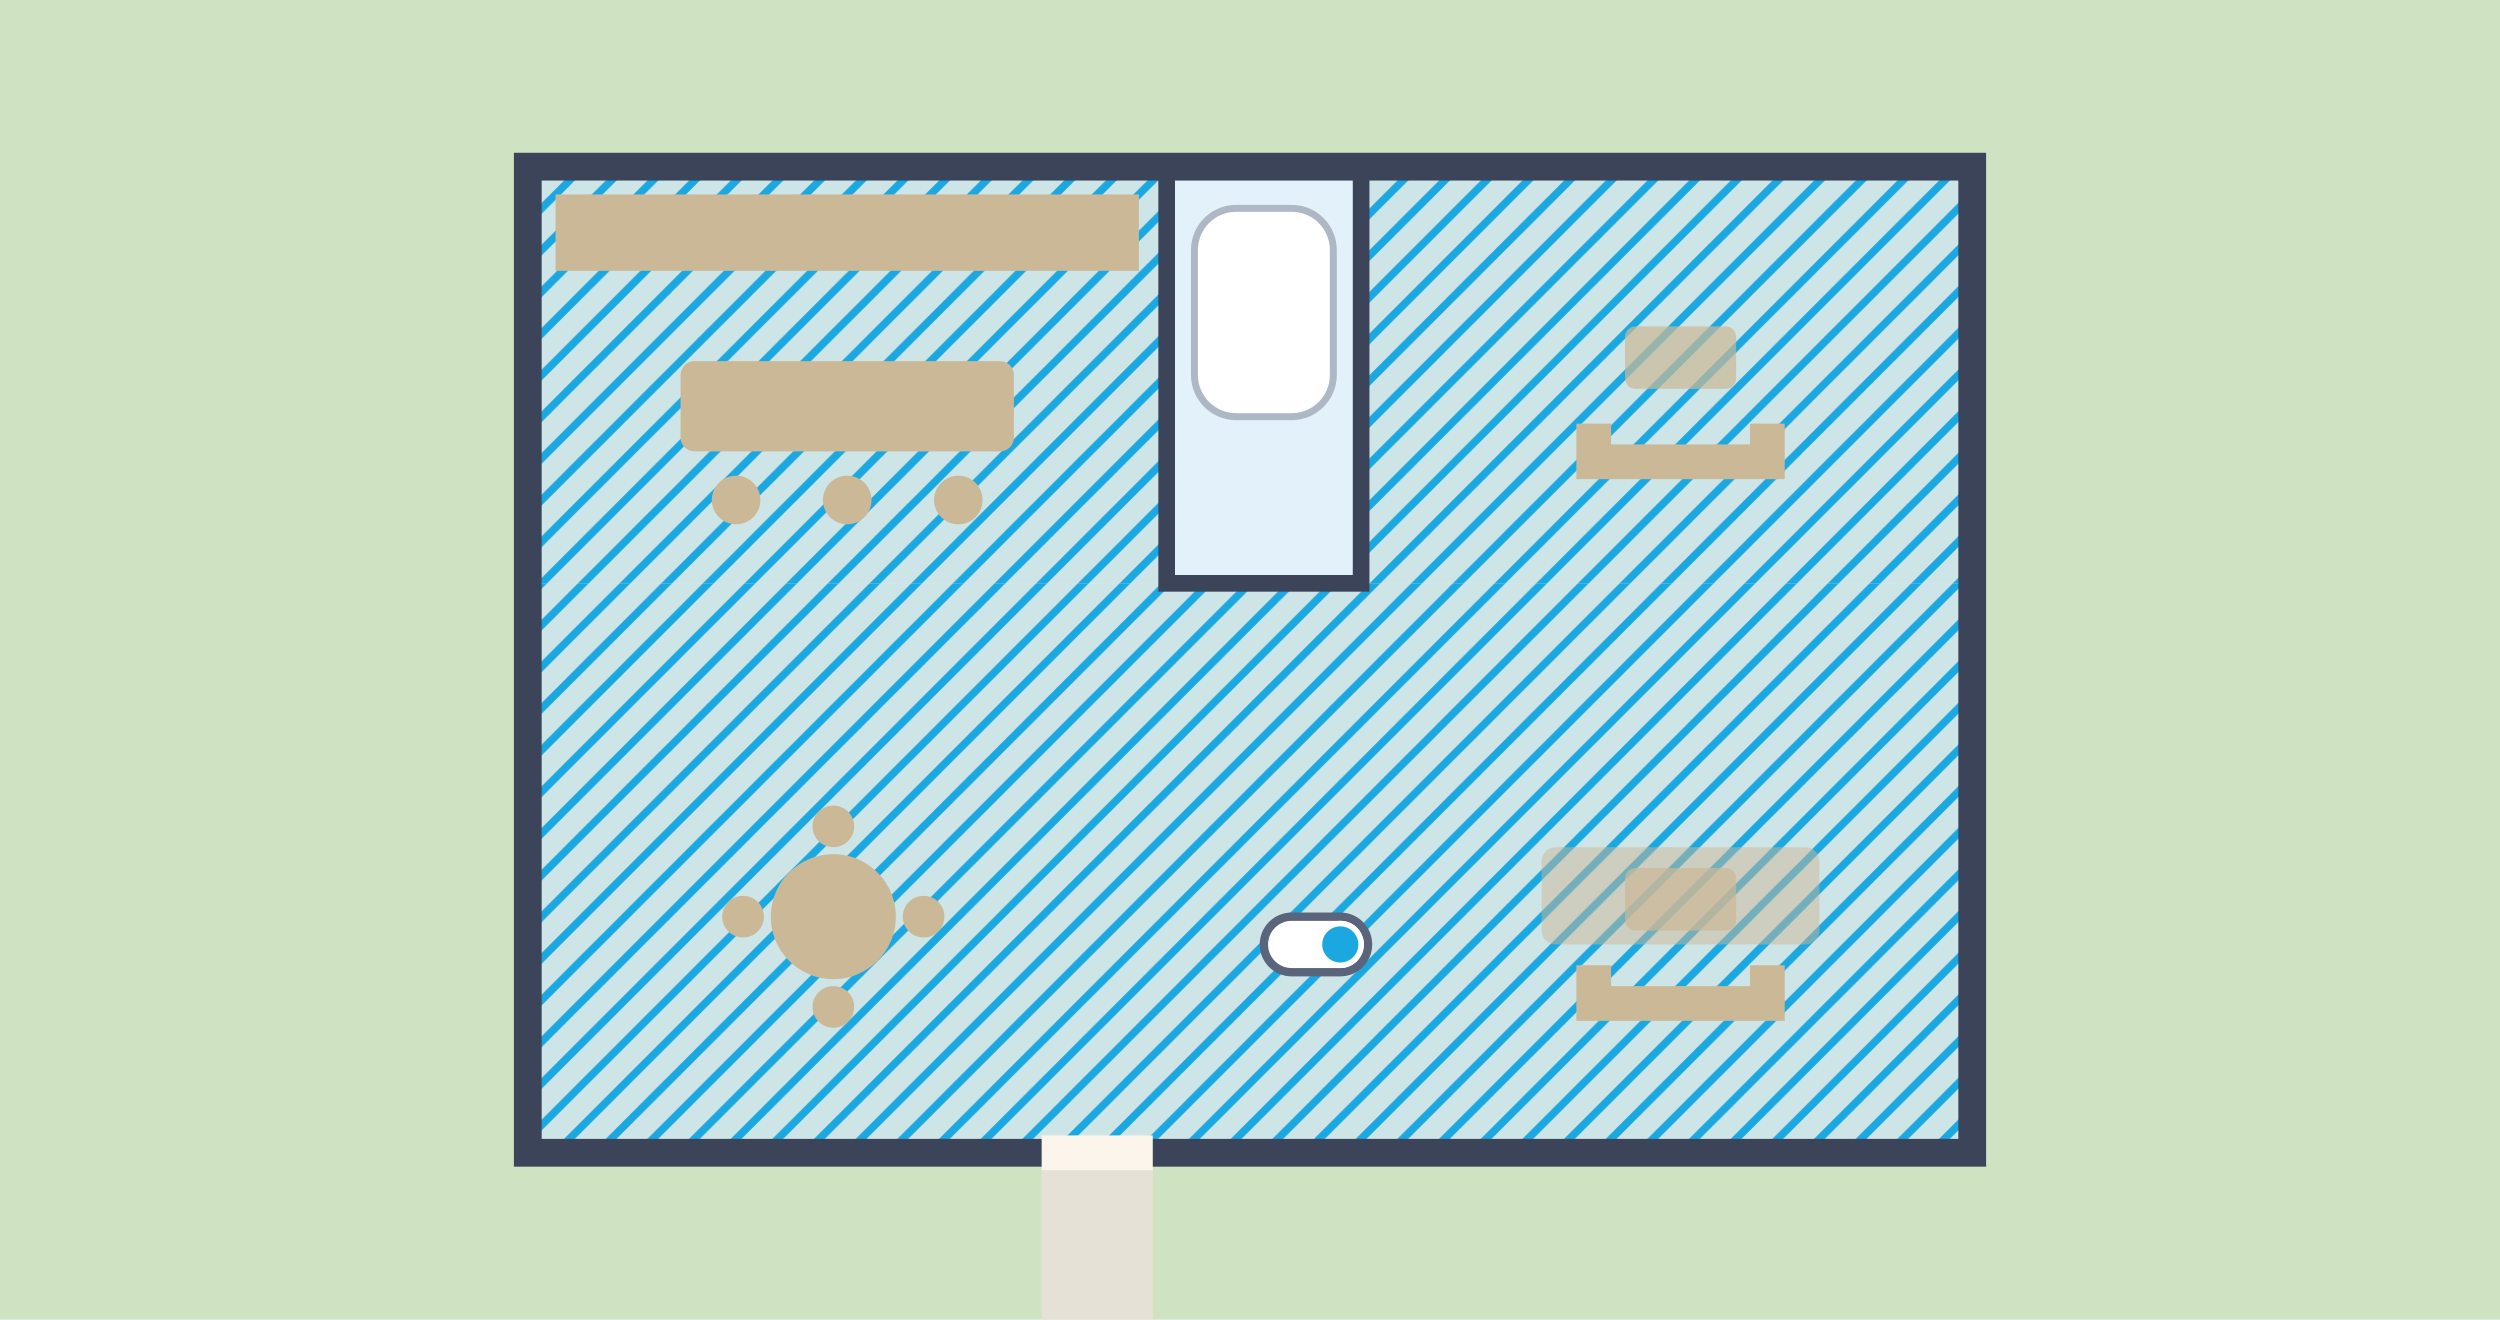
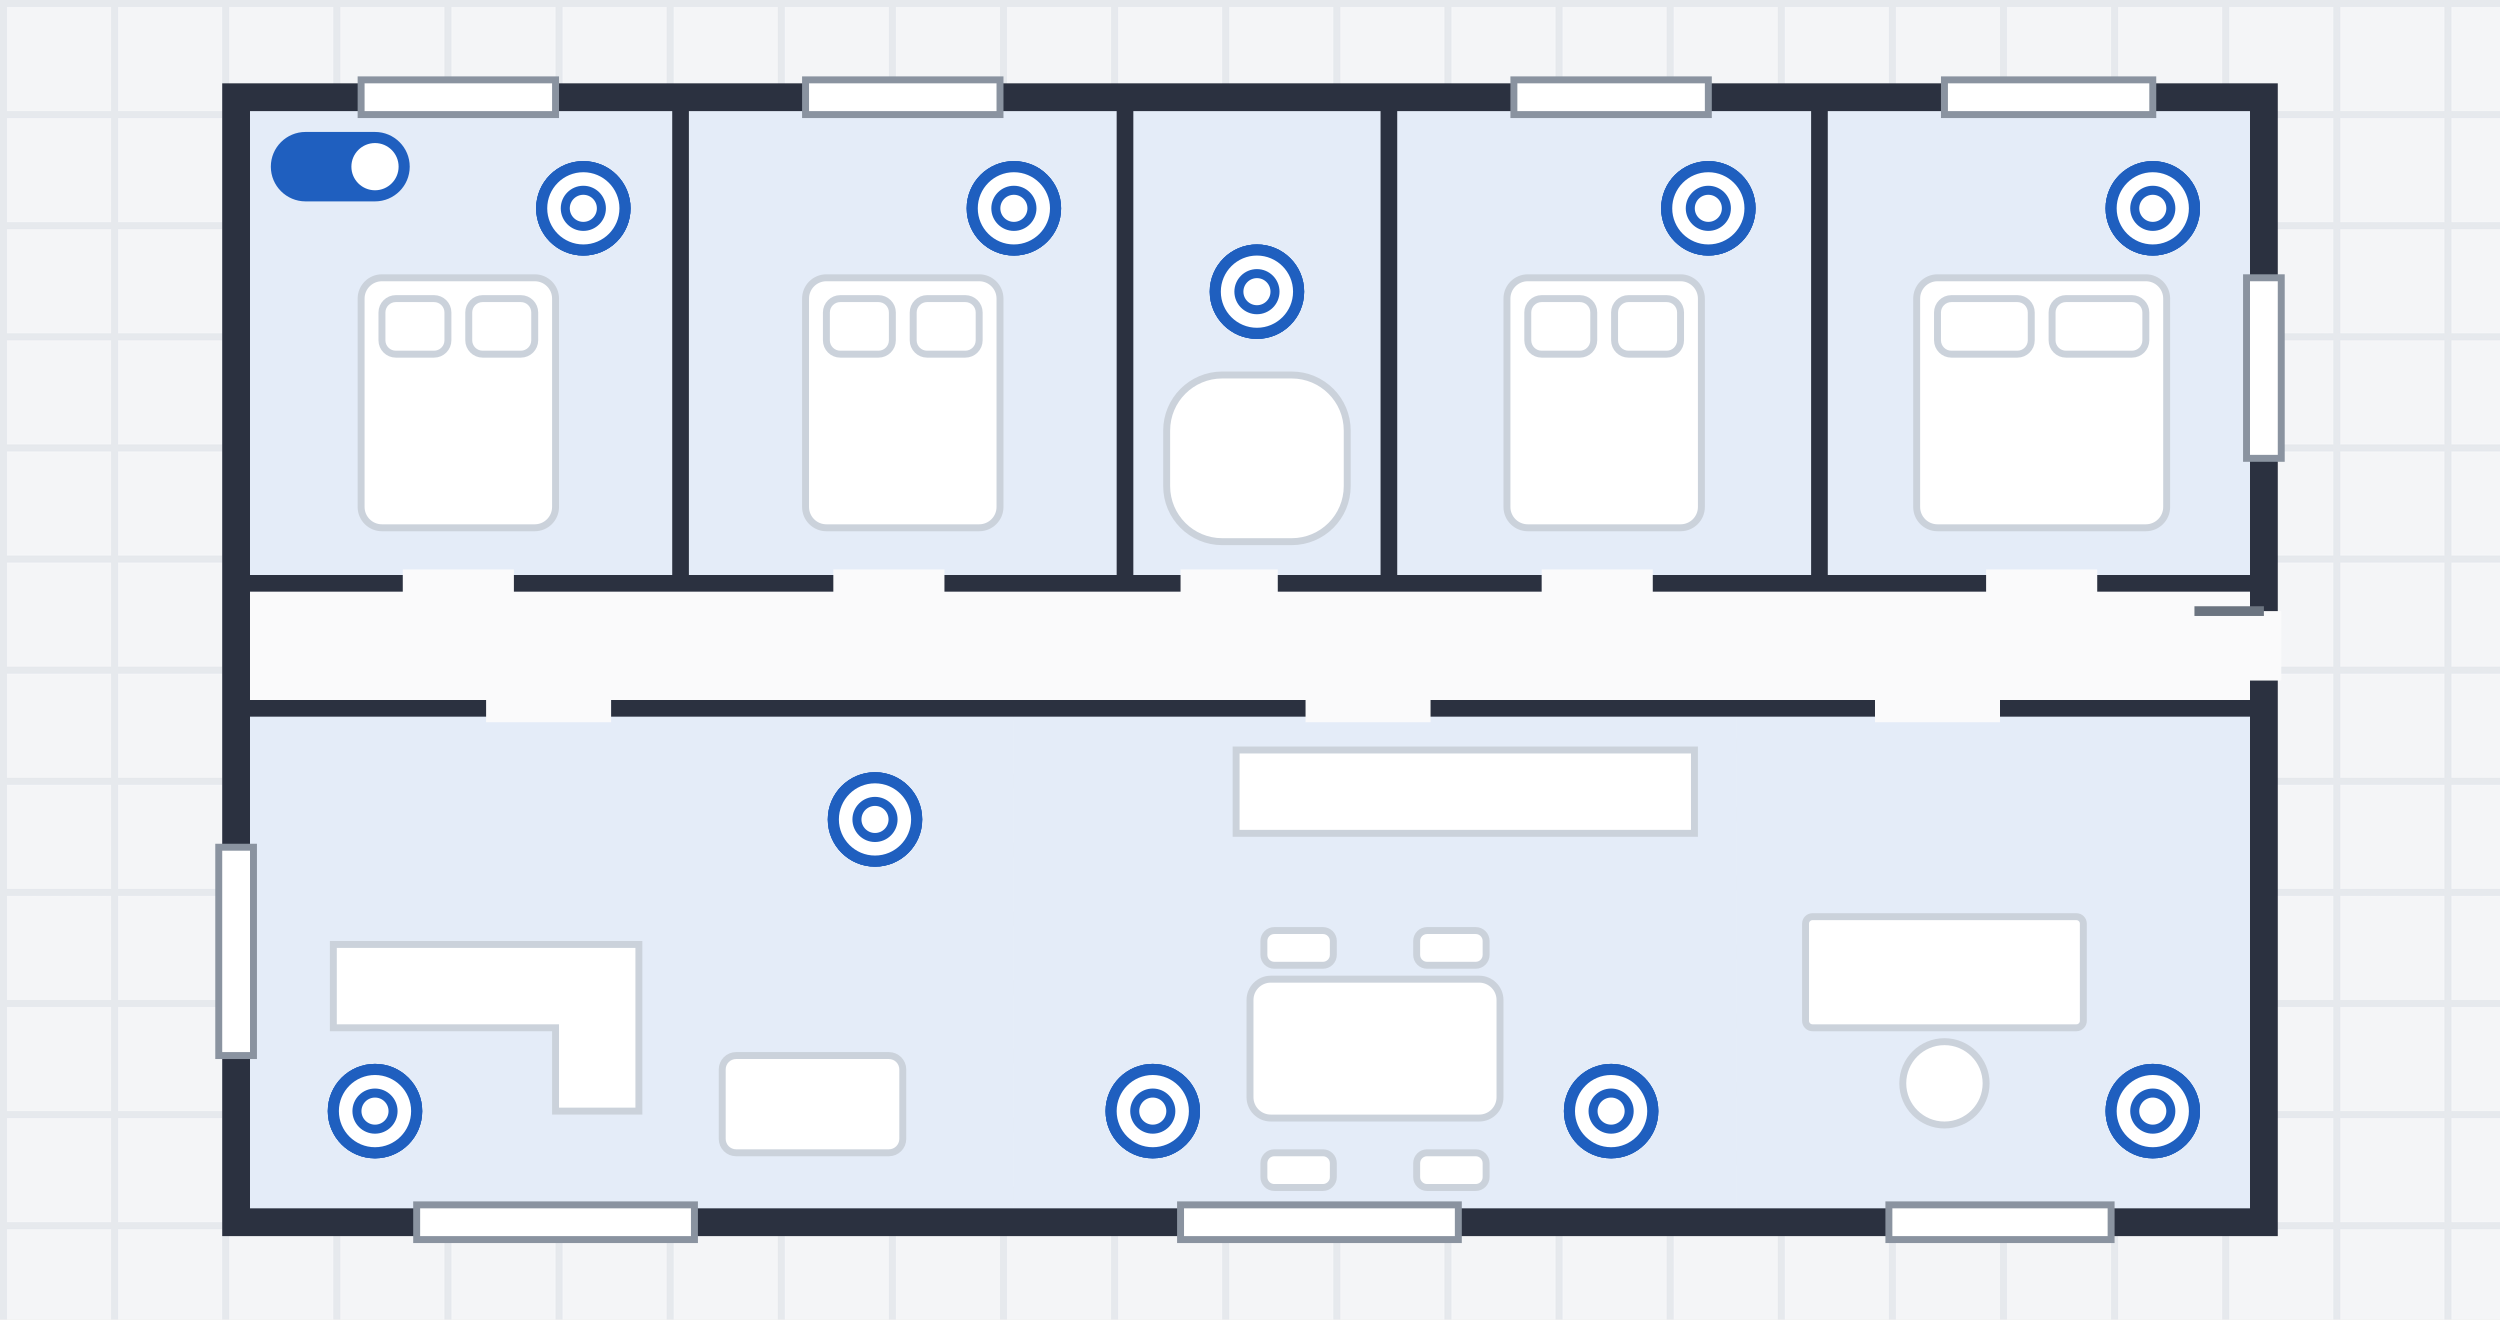
- <svg xmlns="http://www.w3.org/2000/svg" viewBox="0 0 360 190" role="img" aria-label="An open-plan living area from above, all of it one zone">
-   <style>.z{animation:zon 6s ease-in-out infinite}@keyframes zon{0%,40%{opacity:.35}50%,90%{opacity:1}100%{opacity:.35}}.zk{animation:zkn 6s ease-in-out infinite}@keyframes zkn{0%,40%{transform:translateX(-6px)}50%,90%{transform:none}100%{transform:translateX(-6px)}}@media (prefers-reduced-motion:reduce){.z,.zk{animation:none}}</style>
+ <svg xmlns="http://www.w3.org/2000/svg" viewBox="0 0 360 190" role="img" aria-label="A house from above with an open-plan living area, every room on together as one zone">
+   <style>.zo{animation:zp 7s ease-in-out infinite}@keyframes zp{0%,38%{opacity:0}46%,88%{opacity:1}96%,100%{opacity:0}}.zr{animation:ring 1.8s ease-out infinite;transform-box:fill-box;transform-origin:center}@keyframes ring{from{transform:scale(.6);opacity:.9}to{transform:scale(2.1);opacity:0}}@media (prefers-reduced-motion:reduce){.zo,.zr{animation:none}.zo{opacity:1}}</style>
  <defs>
-     <pattern id="z0" width="6" height="6" patternUnits="userSpaceOnUse">
-       <path d="M-1 1 L1 -1 M0 6 L6 0 M5 7 L7 5" stroke="#1BA7E0" stroke-width="1.1" />
+     <pattern id="off" width="7" height="7" patternUnits="userSpaceOnUse" patternTransform="rotate(45)">
+       <rect width="7" height="7" fill="#EFF1F4" />
+       <path d="M0 0 V7" stroke="#E2E6EB" stroke-width="3" />
+     </pattern>
+     <pattern id="pave" width="16" height="16" patternUnits="userSpaceOnUse">
+       <rect width="16" height="16" fill="#F4F5F7" />
+       <path d="M0 .5H16M.5 0V16" stroke="#E6E9ED" />
    </pattern>
  </defs>
-   <rect width="360" height="190" fill="#CFE3C2" />
-   <rect x="150" y="166" width="16" height="24" fill="#E6E1D6" />
-   <rect x="76" y="24" width="208" height="142" fill="#FBF5EB" />
-   <rect x="168" y="24" width="28" height="60" fill="#E3F2FA" />
-   <rect x="172" y="30" width="20" height="30" rx="6" fill="#fff" stroke="#AEB7C4" />
-   <rect x="76" y="84" width="208" height="14" fill="#FBF5EB" />
-   <g class="z" style="animation-duration:5.2s;animation-delay:-0s">
-     <rect x="76" y="24" width="92" height="60" fill="#1BA7E0" fill-opacity=".2" />
-     <rect x="76" y="24" width="92" height="60" fill="url(#z0)" />
+   <rect width="360" height="190" fill="url(#pave)" />
+   <rect x="34" y="14" width="292" height="162" fill="#FAFAFB" />
+   <rect x="34" y="14" width="64" height="70" fill="url(#off)" />
+   <rect x="98" y="14" width="64" height="70" fill="url(#off)" />
+   <rect x="162" y="14" width="38" height="70" fill="url(#off)" />
+   <rect x="200" y="14" width="62" height="70" fill="url(#off)" />
+   <rect x="262" y="14" width="64" height="70" fill="url(#off)" />
+   <rect x="34" y="102" width="112" height="74" fill="url(#off)" />
+   <rect x="146" y="102" width="104" height="74" fill="url(#off)" />
+   <rect x="250" y="102" width="76" height="74" fill="url(#off)" />
+   <rect x="52" y="40" width="28" height="36" rx="3" fill="#fff" stroke="#CBD2DB" stroke-width="1" />
+   <rect x="55" y="43" width="9.5" height="8" rx="2" fill="#fff" stroke="#CBD2DB" stroke-width="1" />
+   <rect x="67.5" y="43" width="9.5" height="8" rx="2" fill="#fff" stroke="#CBD2DB" stroke-width="1" />
+   <rect x="116" y="40" width="28" height="36" rx="3" fill="#fff" stroke="#CBD2DB" stroke-width="1" />
+   <rect x="119" y="43" width="9.5" height="8" rx="2" fill="#fff" stroke="#CBD2DB" stroke-width="1" />
+   <rect x="131.5" y="43" width="9.5" height="8" rx="2" fill="#fff" stroke="#CBD2DB" stroke-width="1" />
+   <rect x="168" y="54" width="26" height="24" rx="8" fill="#fff" stroke="#CBD2DB" stroke-width="1" />
+   <rect x="217" y="40" width="28" height="36" rx="3" fill="#fff" stroke="#CBD2DB" stroke-width="1" />
+   <rect x="220" y="43" width="9.5" height="8" rx="2" fill="#fff" stroke="#CBD2DB" stroke-width="1" />
+   <rect x="232.5" y="43" width="9.5" height="8" rx="2" fill="#fff" stroke="#CBD2DB" stroke-width="1" />
+   <rect x="276" y="40" width="36" height="36" rx="3" fill="#fff" stroke="#CBD2DB" stroke-width="1" />
+   <rect x="279" y="43" width="13.5" height="8" rx="2" fill="#fff" stroke="#CBD2DB" stroke-width="1" />
+   <rect x="295.5" y="43" width="13.5" height="8" rx="2" fill="#fff" stroke="#CBD2DB" stroke-width="1" />
+   <path d="M48 136 h44 v24 h-12 v-12 h-32z" fill="#fff" stroke="#CBD2DB" stroke-width="1" />
+   <rect x="104" y="152" width="26" height="14" rx="2" fill="#fff" stroke="#CBD2DB" stroke-width="1" />
+   <rect x="178" y="108" width="66" height="12" fill="#fff" stroke="#CBD2DB" stroke-width="1" />
+   <rect x="180" y="141" width="36" height="20" rx="3" fill="#fff" stroke="#CBD2DB" stroke-width="1" />
+   <rect x="182" y="134" width="10" height="5" rx="1.5" fill="#fff" stroke="#CBD2DB" stroke-width="1" />
+   <rect x="204" y="134" width="10" height="5" rx="1.5" fill="#fff" stroke="#CBD2DB" stroke-width="1" />
+   <rect x="182" y="166" width="10" height="5" rx="1.5" fill="#fff" stroke="#CBD2DB" stroke-width="1" />
+   <rect x="204" y="166" width="10" height="5" rx="1.5" fill="#fff" stroke="#CBD2DB" stroke-width="1" />
+   <rect x="260" y="132" width="40" height="16" rx="1" fill="#fff" stroke="#CBD2DB" stroke-width="1" />
+   <circle cx="280" cy="156" r="6" fill="#fff" stroke="#CBD2DB" stroke-width="1" />
+   <circle cx="84" cy="30" r="6" fill="#fff" stroke="#B4BBC6" stroke-width="1.6" />
+   <circle cx="84" cy="30" r="2.6" fill="none" stroke="#B4BBC6" stroke-width="1.3" />
+   <circle cx="146" cy="30" r="6" fill="#fff" stroke="#B4BBC6" stroke-width="1.6" />
+   <circle cx="146" cy="30" r="2.6" fill="none" stroke="#B4BBC6" stroke-width="1.3" />
+   <circle cx="181" cy="42" r="6" fill="#fff" stroke="#B4BBC6" stroke-width="1.6" />
+   <circle cx="181" cy="42" r="2.6" fill="none" stroke="#B4BBC6" stroke-width="1.3" />
+   <circle cx="246" cy="30" r="6" fill="#fff" stroke="#B4BBC6" stroke-width="1.6" />
+   <circle cx="246" cy="30" r="2.6" fill="none" stroke="#B4BBC6" stroke-width="1.3" />
+   <circle cx="310" cy="30" r="6" fill="#fff" stroke="#B4BBC6" stroke-width="1.6" />
+   <circle cx="310" cy="30" r="2.6" fill="none" stroke="#B4BBC6" stroke-width="1.3" />
+   <circle cx="54" cy="160" r="6" fill="#fff" stroke="#B4BBC6" stroke-width="1.6" />
+   <circle cx="54" cy="160" r="2.6" fill="none" stroke="#B4BBC6" stroke-width="1.3" />
+   <circle cx="126" cy="118" r="6" fill="#fff" stroke="#B4BBC6" stroke-width="1.6" />
+   <circle cx="126" cy="118" r="2.6" fill="none" stroke="#B4BBC6" stroke-width="1.3" />
+   <circle cx="166" cy="160" r="6" fill="#fff" stroke="#B4BBC6" stroke-width="1.6" />
+   <circle cx="166" cy="160" r="2.6" fill="none" stroke="#B4BBC6" stroke-width="1.3" />
+   <circle cx="232" cy="160" r="6" fill="#fff" stroke="#B4BBC6" stroke-width="1.6" />
+   <circle cx="232" cy="160" r="2.6" fill="none" stroke="#B4BBC6" stroke-width="1.3" />
+   <circle cx="310" cy="160" r="6" fill="#fff" stroke="#B4BBC6" stroke-width="1.6" />
+   <circle cx="310" cy="160" r="2.6" fill="none" stroke="#B4BBC6" stroke-width="1.3" />
+   <rect x="39" y="19" width="20" height="10" rx="5" fill="#fff" stroke="#B4BBC6" stroke-width="1.2" />
+   <circle cx="44" cy="24" r="3.4" fill="#B4BBC6" />
+   <g>
+     <rect x="34" y="14" width="64" height="70" fill="#E4ECF8" />
+     <rect x="52" y="40" width="28" height="36" rx="3" fill="#fff" stroke="#CBD2DB" stroke-width="1" />
+     <rect x="55" y="43" width="9.5" height="8" rx="2" fill="#fff" stroke="#CBD2DB" stroke-width="1" />
+     <rect x="67.5" y="43" width="9.5" height="8" rx="2" fill="#fff" stroke="#CBD2DB" stroke-width="1" />
+     <circle class="zr" cx="84" cy="30" r="6" fill="none" stroke="#1F5FBF" stroke-width="1.6" />
+     <circle class="zr" style="animation-delay:-.9s" cx="84" cy="30" r="6" fill="none" stroke="#1F5FBF" stroke-width="1.6" />
+     <circle cx="84" cy="30" r="6" fill="#fff" stroke="#1F5FBF" stroke-width="1.6" />
+     <circle cx="84" cy="30" r="2.6" fill="none" stroke="#1F5FBF" stroke-width="1.3" />
+     <rect x="98" y="14" width="64" height="70" fill="#E4ECF8" />
+     <rect x="116" y="40" width="28" height="36" rx="3" fill="#fff" stroke="#CBD2DB" stroke-width="1" />
+     <rect x="119" y="43" width="9.5" height="8" rx="2" fill="#fff" stroke="#CBD2DB" stroke-width="1" />
+     <rect x="131.5" y="43" width="9.5" height="8" rx="2" fill="#fff" stroke="#CBD2DB" stroke-width="1" />
+     <circle class="zr" cx="146" cy="30" r="6" fill="none" stroke="#1F5FBF" stroke-width="1.6" />
+     <circle class="zr" style="animation-delay:-.9s" cx="146" cy="30" r="6" fill="none" stroke="#1F5FBF" stroke-width="1.6" />
+     <circle cx="146" cy="30" r="6" fill="#fff" stroke="#1F5FBF" stroke-width="1.6" />
+     <circle cx="146" cy="30" r="2.6" fill="none" stroke="#1F5FBF" stroke-width="1.3" />
+     <rect x="162" y="14" width="38" height="70" fill="#E4ECF8" />
+     <rect x="168" y="54" width="26" height="24" rx="8" fill="#fff" stroke="#CBD2DB" stroke-width="1" />
+     <circle class="zr" cx="181" cy="42" r="6" fill="none" stroke="#1F5FBF" stroke-width="1.6" />
+     <circle class="zr" style="animation-delay:-.9s" cx="181" cy="42" r="6" fill="none" stroke="#1F5FBF" stroke-width="1.6" />
+     <circle cx="181" cy="42" r="6" fill="#fff" stroke="#1F5FBF" stroke-width="1.6" />
+     <circle cx="181" cy="42" r="2.6" fill="none" stroke="#1F5FBF" stroke-width="1.3" />
+     <rect x="200" y="14" width="62" height="70" fill="#E4ECF8" />
+     <rect x="217" y="40" width="28" height="36" rx="3" fill="#fff" stroke="#CBD2DB" stroke-width="1" />
+     <rect x="220" y="43" width="9.5" height="8" rx="2" fill="#fff" stroke="#CBD2DB" stroke-width="1" />
+     <rect x="232.5" y="43" width="9.5" height="8" rx="2" fill="#fff" stroke="#CBD2DB" stroke-width="1" />
+     <circle class="zr" cx="246" cy="30" r="6" fill="none" stroke="#1F5FBF" stroke-width="1.6" />
+     <circle class="zr" style="animation-delay:-.9s" cx="246" cy="30" r="6" fill="none" stroke="#1F5FBF" stroke-width="1.6" />
+     <circle cx="246" cy="30" r="6" fill="#fff" stroke="#1F5FBF" stroke-width="1.6" />
+     <circle cx="246" cy="30" r="2.6" fill="none" stroke="#1F5FBF" stroke-width="1.3" />
+     <rect x="262" y="14" width="64" height="70" fill="#E4ECF8" />
+     <rect x="276" y="40" width="36" height="36" rx="3" fill="#fff" stroke="#CBD2DB" stroke-width="1" />
+     <rect x="279" y="43" width="13.5" height="8" rx="2" fill="#fff" stroke="#CBD2DB" stroke-width="1" />
+     <rect x="295.5" y="43" width="13.5" height="8" rx="2" fill="#fff" stroke="#CBD2DB" stroke-width="1" />
+     <circle class="zr" cx="310" cy="30" r="6" fill="none" stroke="#1F5FBF" stroke-width="1.6" />
+     <circle class="zr" style="animation-delay:-.9s" cx="310" cy="30" r="6" fill="none" stroke="#1F5FBF" stroke-width="1.6" />
+     <circle cx="310" cy="30" r="6" fill="#fff" stroke="#1F5FBF" stroke-width="1.6" />
+     <circle cx="310" cy="30" r="2.6" fill="none" stroke="#1F5FBF" stroke-width="1.3" />
+     <rect x="34" y="102" width="112" height="74" fill="#E4ECF8" />
+     <path d="M48 136 h44 v24 h-12 v-12 h-32z" fill="#fff" stroke="#CBD2DB" stroke-width="1" />
+     <rect x="104" y="152" width="26" height="14" rx="2" fill="#fff" stroke="#CBD2DB" stroke-width="1" />
+     <circle class="zr" cx="54" cy="160" r="6" fill="none" stroke="#1F5FBF" stroke-width="1.6" />
+     <circle class="zr" style="animation-delay:-.9s" cx="54" cy="160" r="6" fill="none" stroke="#1F5FBF" stroke-width="1.6" />
+     <circle cx="54" cy="160" r="6" fill="#fff" stroke="#1F5FBF" stroke-width="1.6" />
+     <circle cx="54" cy="160" r="2.6" fill="none" stroke="#1F5FBF" stroke-width="1.3" />
+     <circle class="zr" cx="126" cy="118" r="6" fill="none" stroke="#1F5FBF" stroke-width="1.6" />
+     <circle class="zr" style="animation-delay:-.9s" cx="126" cy="118" r="6" fill="none" stroke="#1F5FBF" stroke-width="1.6" />
+     <circle cx="126" cy="118" r="6" fill="#fff" stroke="#1F5FBF" stroke-width="1.6" />
+     <circle cx="126" cy="118" r="2.6" fill="none" stroke="#1F5FBF" stroke-width="1.3" />
+     <rect x="146" y="102" width="104" height="74" fill="#E4ECF8" />
+     <rect x="178" y="108" width="66" height="12" fill="#fff" stroke="#CBD2DB" stroke-width="1" />
+     <rect x="180" y="141" width="36" height="20" rx="3" fill="#fff" stroke="#CBD2DB" stroke-width="1" />
+     <rect x="182" y="134" width="10" height="5" rx="1.5" fill="#fff" stroke="#CBD2DB" stroke-width="1" />
+     <rect x="204" y="134" width="10" height="5" rx="1.5" fill="#fff" stroke="#CBD2DB" stroke-width="1" />
+     <rect x="182" y="166" width="10" height="5" rx="1.5" fill="#fff" stroke="#CBD2DB" stroke-width="1" />
+     <rect x="204" y="166" width="10" height="5" rx="1.5" fill="#fff" stroke="#CBD2DB" stroke-width="1" />
+     <circle class="zr" cx="166" cy="160" r="6" fill="none" stroke="#1F5FBF" stroke-width="1.6" />
+     <circle class="zr" style="animation-delay:-.9s" cx="166" cy="160" r="6" fill="none" stroke="#1F5FBF" stroke-width="1.6" />
+     <circle cx="166" cy="160" r="6" fill="#fff" stroke="#1F5FBF" stroke-width="1.6" />
+     <circle cx="166" cy="160" r="2.6" fill="none" stroke="#1F5FBF" stroke-width="1.3" />
+     <circle class="zr" cx="232" cy="160" r="6" fill="none" stroke="#1F5FBF" stroke-width="1.6" />
+     <circle class="zr" style="animation-delay:-.9s" cx="232" cy="160" r="6" fill="none" stroke="#1F5FBF" stroke-width="1.6" />
+     <circle cx="232" cy="160" r="6" fill="#fff" stroke="#1F5FBF" stroke-width="1.6" />
+     <circle cx="232" cy="160" r="2.6" fill="none" stroke="#1F5FBF" stroke-width="1.3" />
+     <rect x="250" y="102" width="76" height="74" fill="#E4ECF8" />
+     <rect x="260" y="132" width="40" height="16" rx="1" fill="#fff" stroke="#CBD2DB" stroke-width="1" />
+     <circle cx="280" cy="156" r="6" fill="#fff" stroke="#CBD2DB" stroke-width="1" />
+     <circle class="zr" cx="310" cy="160" r="6" fill="none" stroke="#1F5FBF" stroke-width="1.6" />
+     <circle class="zr" style="animation-delay:-.9s" cx="310" cy="160" r="6" fill="none" stroke="#1F5FBF" stroke-width="1.6" />
+     <circle cx="310" cy="160" r="6" fill="#fff" stroke="#1F5FBF" stroke-width="1.6" />
+     <circle cx="310" cy="160" r="2.6" fill="none" stroke="#1F5FBF" stroke-width="1.3" />
+     <rect x="39" y="19" width="20" height="10" rx="5" fill="#1F5FBF" />
+     <circle cx="54" cy="24" r="3.4" fill="#fff" />
  </g>
-   <g class="z" style="animation-duration:5.2s;animation-delay:-0s">
-     <rect x="196" y="24" width="88" height="60" fill="#1BA7E0" fill-opacity=".2" />
-     <rect x="196" y="24" width="88" height="60" fill="url(#z0)" />
+   <g fill="none" stroke="#2B3140" stroke-width="2.4">
+     <path d="M34 84 H326 M34 102 H326 M98 14 V84 M162 14 V84 M200 14 V84 M262 14 V84" />
  </g>
-   <g class="z" style="animation-duration:5.2s;animation-delay:-0s">
-     <rect x="76" y="84" width="208" height="82" fill="#1BA7E0" fill-opacity=".2" />
-     <rect x="76" y="84" width="208" height="82" fill="url(#z0)" />
+   <g stroke="#FAFAFB" stroke-width="4">
+     <path d="M58 84 h16 M120 84 h16 M170 84 h14 M222 84 h16 M286 84 h16 M70 102 h18 M188 102 h18 M270 102 h18" />
  </g>
-   <rect x="80" y="28" width="84" height="11" fill="#CBB896" />
-   <rect x="98" y="52" width="48" height="13" rx="2" fill="#CBB896" />
-   <circle cx="106" cy="72" r="3.5" fill="#CBB896" />
-   <circle cx="122" cy="72" r="3.5" fill="#CBB896" />
-   <circle cx="138" cy="72" r="3.5" fill="#CBB896" />
-   <circle cx="120" cy="132" r="9" fill="#CBB896" />
-   <circle cx="120" cy="119" r="3" fill="#CBB896" />
-   <circle cx="120" cy="145" r="3" fill="#CBB896" />
-   <circle cx="107" cy="132" r="3" fill="#CBB896" />
-   <circle cx="133" cy="132" r="3" fill="#CBB896" />
-   <path d="M227 61 V69 H257 V61 H252 V64 H232 V61Z" fill="#CBB896" />
-   <rect x="234" y="47" width="16" height="9" rx="1.5" fill="#CBB896" opacity=".7" />
-   <path d="M227 139 V147 H257 V139 H252 V142 H232 V139Z" fill="#CBB896" />
-   <rect x="234" y="125" width="16" height="9" rx="1.5" fill="#CBB896" opacity=".7" />
-   <rect x="222" y="122" width="40" height="14" rx="2" fill="#CBB896" opacity=".5" />
-   <g fill="none" stroke="#3B4458" stroke-width="2.4">
-     <path d="M168 24 V84 H196 V24" />
+   <rect x="34" y="14" width="292" height="162" fill="none" stroke="#2B3140" stroke-width="4" />
+   <g fill="#fff" stroke="#8A93A0" stroke-width="1">
+     <rect x="52" y="11.5" width="28" height="5" />
+     <rect x="116" y="11.5" width="28" height="5" />
+     <rect x="218" y="11.5" width="28" height="5" />
+     <rect x="280" y="11.5" width="30" height="5" />
+     <rect x="60" y="173.5" width="40" height="5" />
+     <rect x="170" y="173.5" width="40" height="5" />
+     <rect x="272" y="173.5" width="32" height="5" />
+     <rect x="323.5" y="40" width="5" height="26" />
+     <rect x="31.5" y="122" width="5" height="30" />
  </g>
-   <rect x="76" y="24" width="208" height="142" fill="none" stroke="#3B4458" stroke-width="4" />
-   <path d="M150 166 H166" stroke="#FBF5EB" stroke-width="5" />
-   <rect x="182" y="132" width="15" height="8" rx="4" fill="#fff" stroke="#5A647A" stroke-width="1.2" />
-   <circle class="zk" style="animation-duration:5.2s;animation-delay:-0s" cx="193" cy="136" r="3" fill="#1BA7E0" stroke="#fff" stroke-width=".8" />
+   <path d="M326 88 v10" stroke="#FAFAFB" stroke-width="5" />
+   <path d="M326 88 h-10" stroke="#6B7480" stroke-width="1.4" />
</svg>
